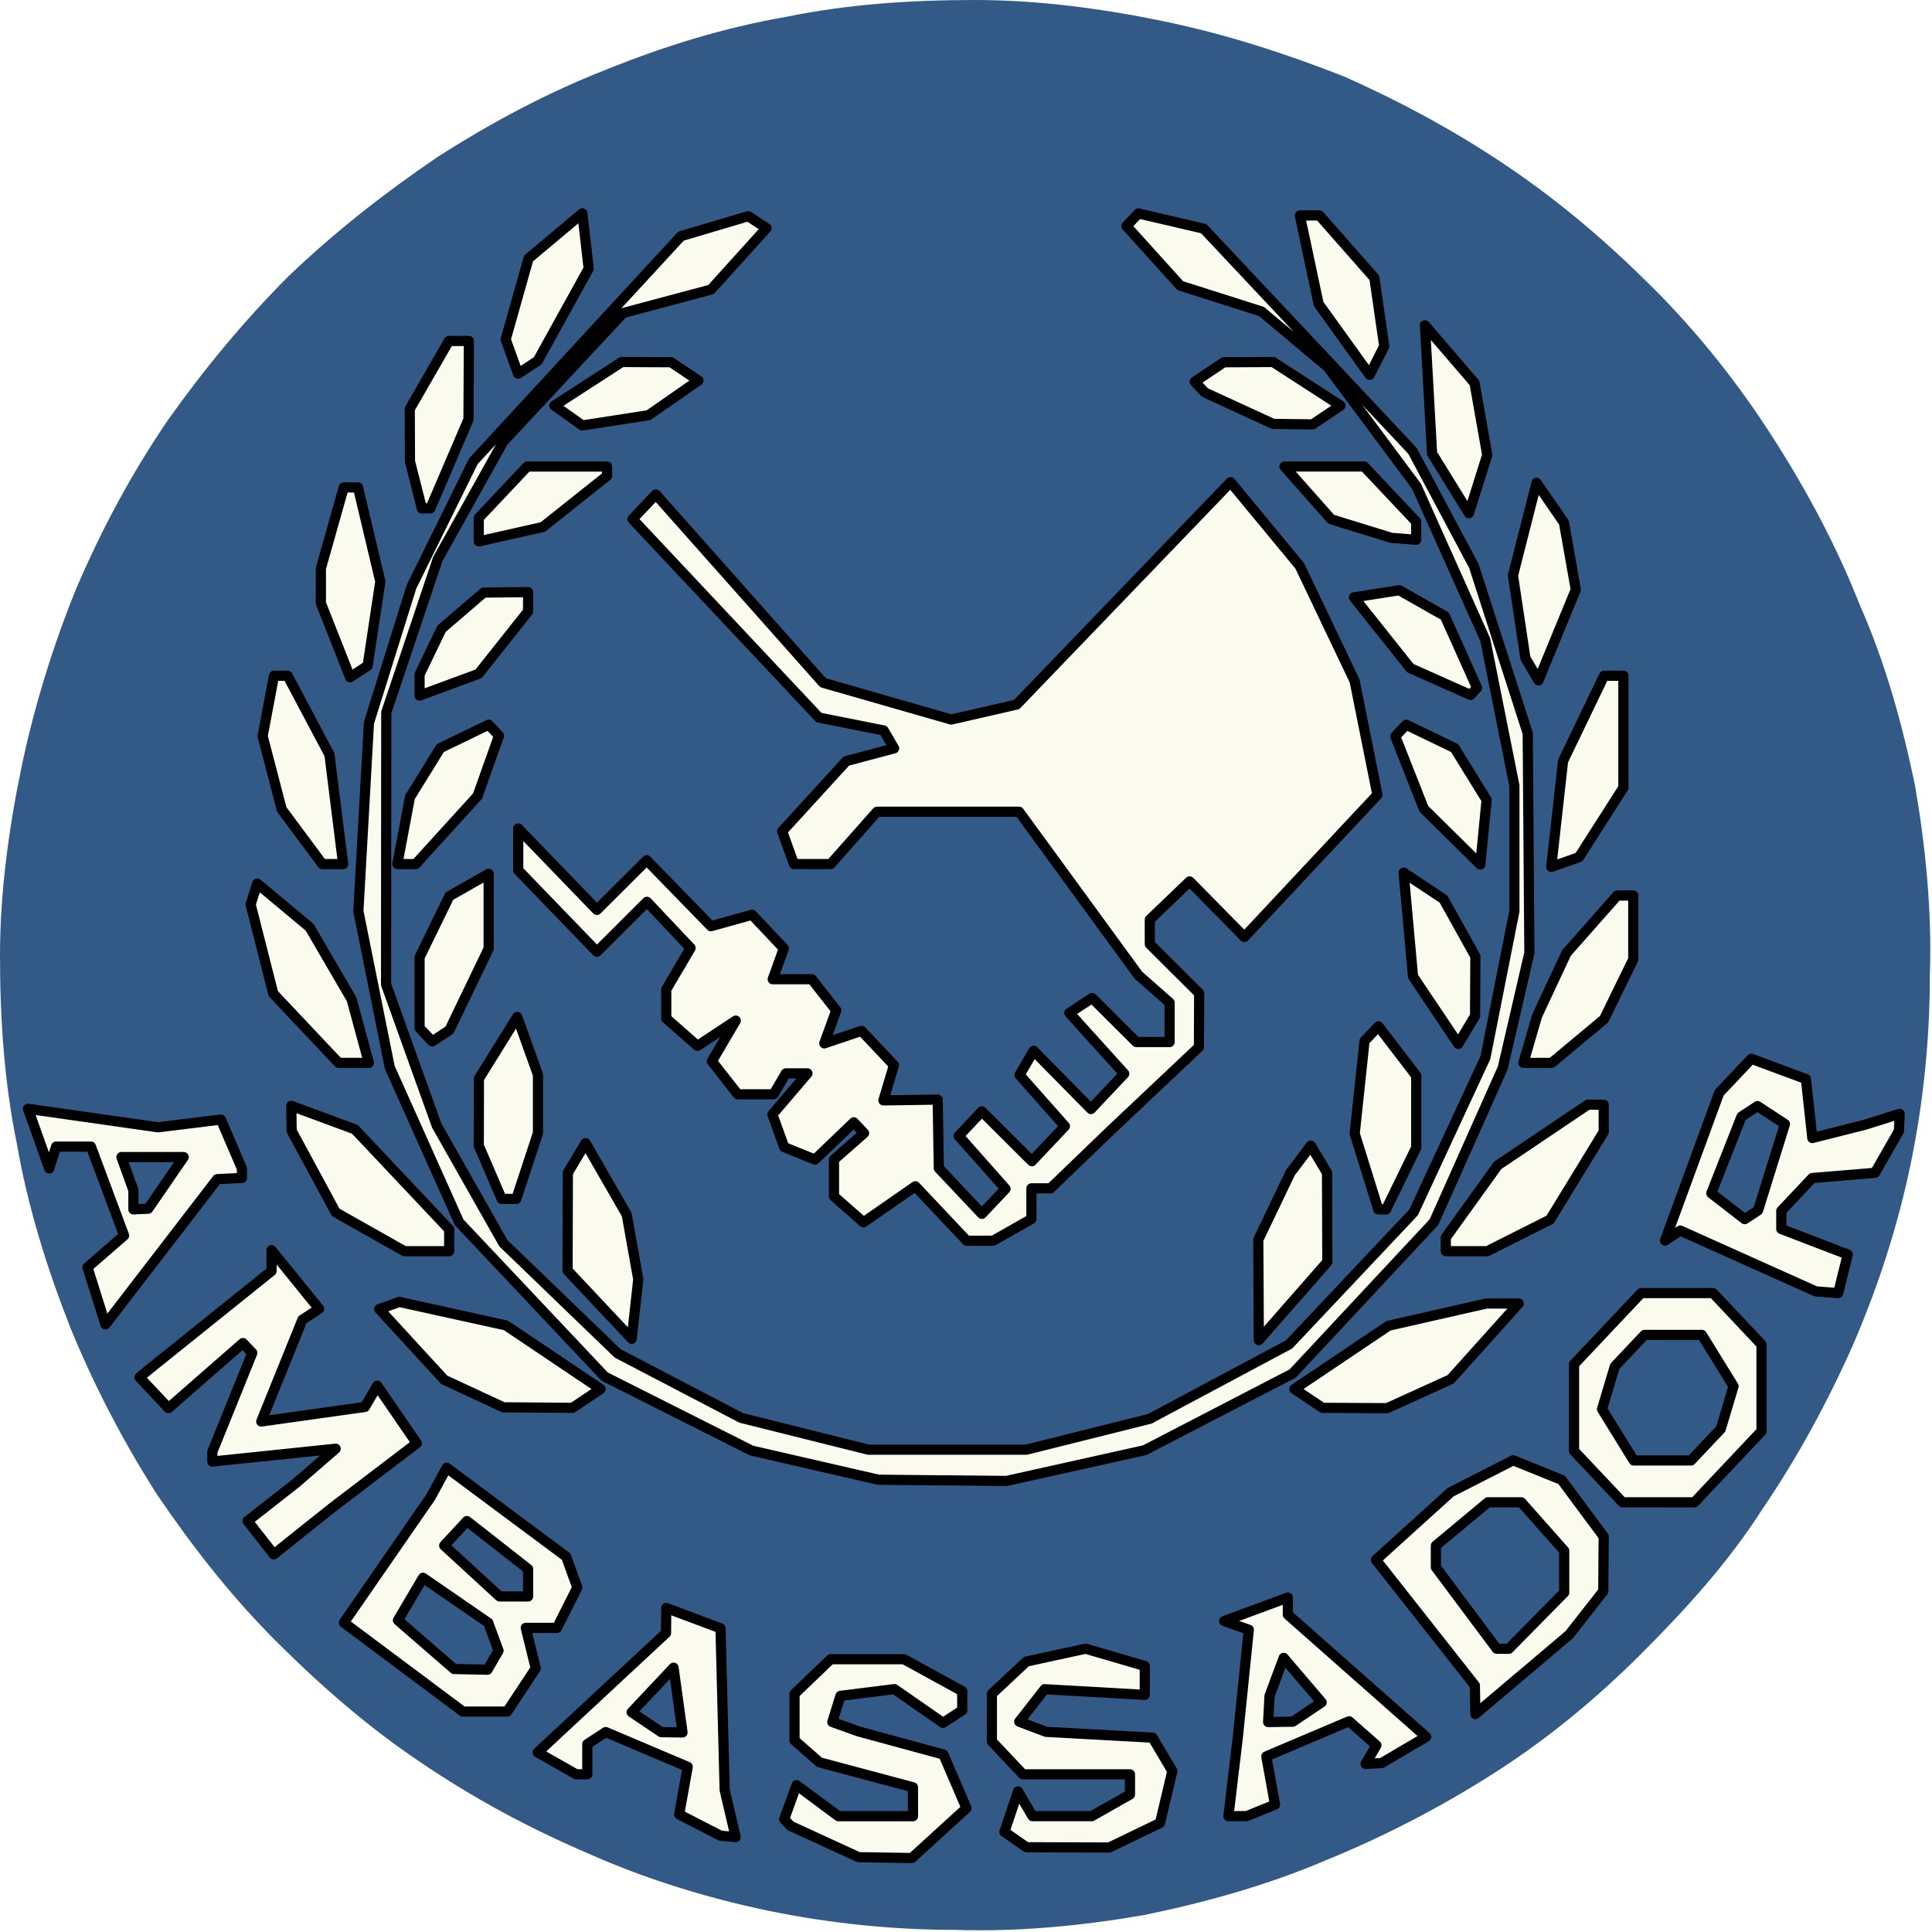
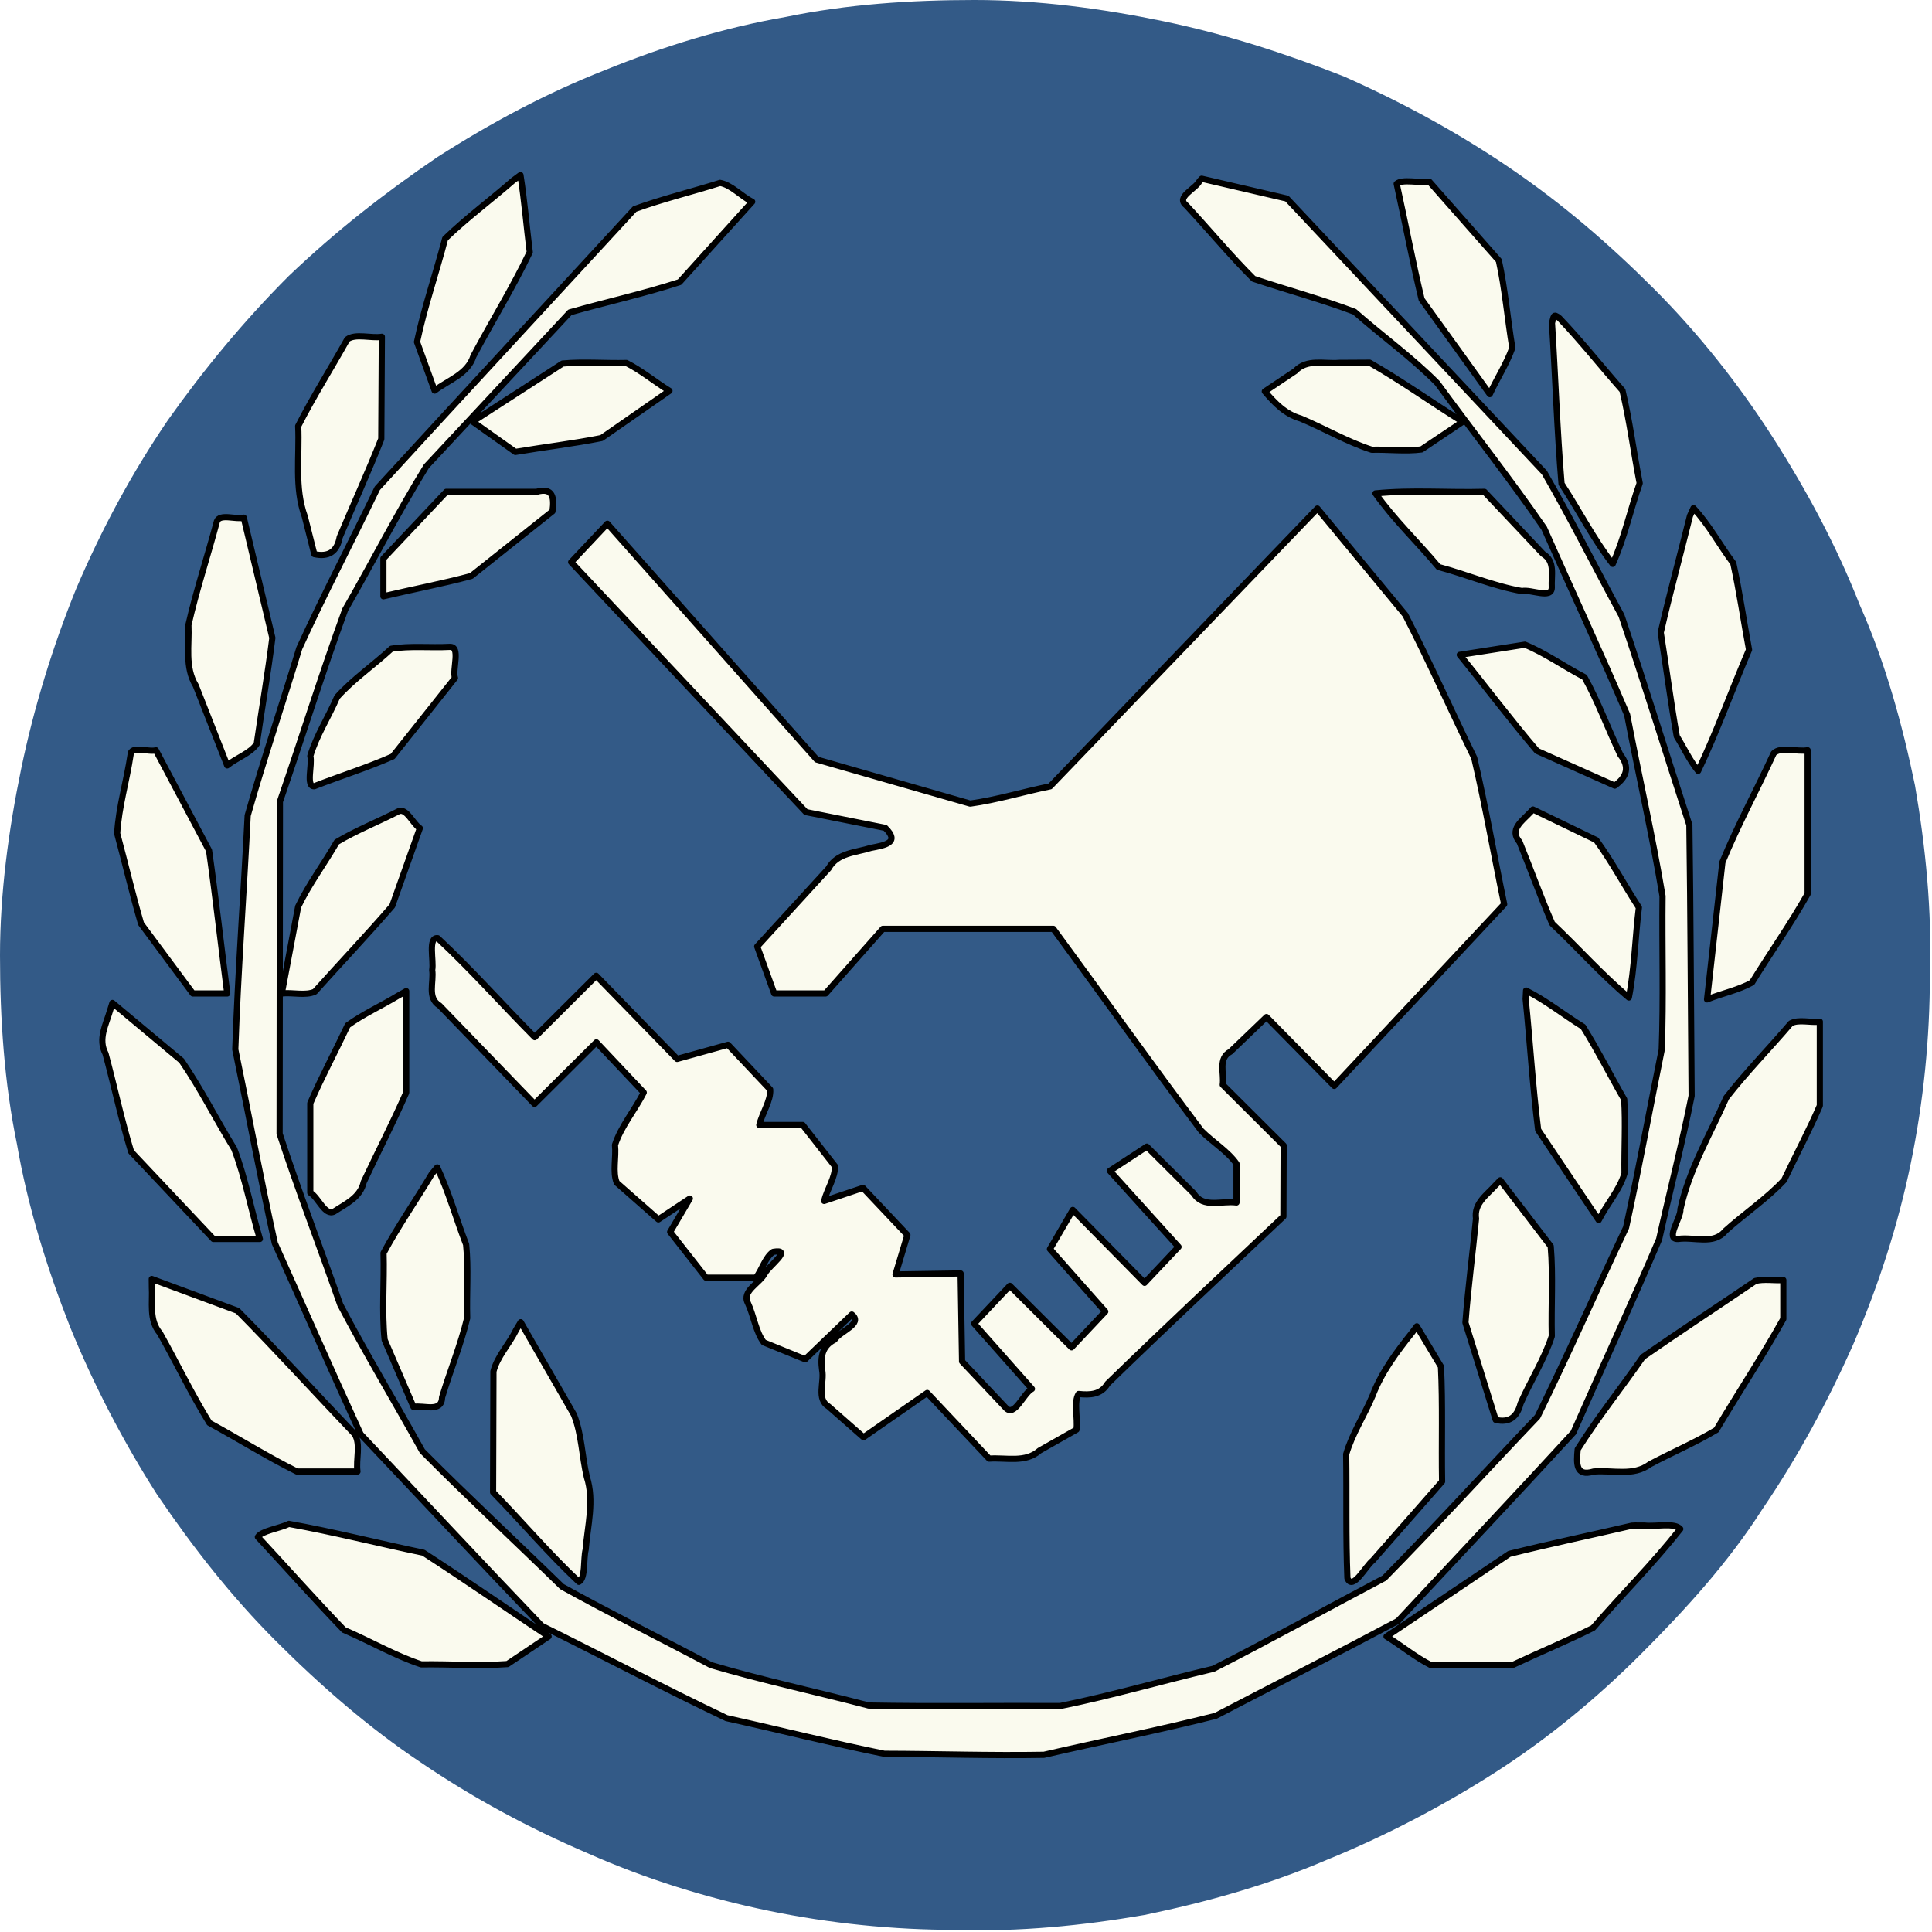
<svg xmlns="http://www.w3.org/2000/svg" version="1.1" width="91" height="91" viewBox="0, 0, 91, 91" xml:space="preserve" fill-rule="evenodd" stroke-linejoin="round" stroke-miterlimit="2" style="clip-rule:evenodd;">
  <filter height="150%" id="dropshadow">
    <feGaussianBlur stdDeviation="2" in="SourceAlpha" />
    <feOffset dx="0" dy="0" result="offsetblur" />
    <feMerge>
      <feMergeNode />
      <feMergeNode in="SourceGraphic" />
    </feMerge>
  </filter>
  <path d="M7.4 70.4 C5.8 67.9 4.4 65.2 3.3 62.5 C2.2 59.7 1.3 56.8 0.8 53.9 C0.2 51 -0 48 0 45 C0 42.1 0.4 39.1 1 36.2 C1.6 33.3 2.5 30.4 3.6 27.7 C4.8 24.9 6.2 22.3 7.9 19.8 C9.6 17.4 11.5 15.1 13.6 13 C15.8 10.9 18.1 9.1 20.6 7.4 C23.1 5.8 25.7 4.4 28.5 3.3 C31.2 2.2 34.1 1.3 37 0.8 C39.9 0.2 42.9 -0 45.9 0 C48.9 0 51.9 0.4 54.8 1 C57.7 1.6 60.5 2.5 63.3 3.6 C66 4.8 68.6 6.2 71.1 7.9 C73.6 9.6 75.8 11.5 77.9 13.6 C80 15.7 81.9 18.1 83.5 20.6 C85.1 23.1 86.5 25.7 87.6 28.5 C88.8 31.2 89.6 34.1 90.2 37 C90.7 39.9 91 42.9 90.9 45.9 C90.9 48.9 90.6 51.9 90 54.8 C89.4 57.7 88.5 60.5 87.3 63.3 C86.1 66 84.7 68.6 83 71.1 C81.4 73.6 79.4 75.8 77.3 77.9 C75.2 80 72.9 81.9 70.4 83.5 C67.9 85.1 65.2 86.5 62.5 87.6 C59.7 88.8 56.8 89.6 53.9 90.2 C51 90.7 48 91 45 90.9 C42.1 90.9 39.1 90.6 36.2 90 C33.3 89.4 30.4 88.5 27.7 87.3 C24.9 86.1 22.3 84.7 19.8 83 C17.4 81.4 15.1 79.4 13 77.3 C10.9 75.2 9.1 72.9 7.4 70.4 z" fill-rule="nonzero" style="fill:#335A87;" />
-   <path style="fill:#fafaee;fill-opacity:1;stroke:#000000;stroke-width:0.479;stroke-opacity:1" d="m 41.696,87.496 -1.252,-0.019 -1.605,-0.738 -1.605,-0.738 -0.148,-0.157 -0.148,-0.157 0.29,-0.803 0.29,-0.803 0.986,0.732 0.986,0.732 h 1.756 1.756 V 84.864 84.183 L 40.799,83.595 38.598,83.008 38.01,82.491 37.423,81.974 v -1.095 -1.095 l 0.85,-0.816 0.85,-0.816 h 1.729 1.729 l 1.371,0.752 1.371,0.752 v 0.451 0.451 l -0.452,0.296 -0.452,0.296 -1.145,-0.795 -1.145,-0.795 -1.272,0.159 -1.272,0.159 -0.191,0.616 -0.191,0.616 0.62,0.222 0.62,0.222 1.996,0.542 1.996,0.542 0.544,1.265 0.544,1.265 -1.287,1.174 -1.287,1.174 -1.252,-0.019 z m 8.602,-0.481 -1.953,-0.007 -0.518,-0.362 -0.518,-0.362 0.321,-0.953 0.321,-0.953 0.34,0.583 0.34,0.583 h 1.397 1.397 l 0.899,-0.51 0.899,-0.51 V 84.049 83.573 H 50.702 48.179 L 47.449,82.799 46.719,82.025 V 80.904 79.784 l 0.813,-0.761 0.813,-0.761 1.394,-0.303 1.394,-0.303 1.394,0.406 1.394,0.406 v 0.681 0.681 l -2.358,-0.133 -2.358,-0.133 -0.599,0.765 -0.599,0.765 0.633,0.239 0.633,0.239 2.508,0.137 2.508,0.137 0.465,0.786 0.465,0.786 -0.29,1.224 -0.29,1.224 -1.195,0.577 -1.195,0.577 -1.953,-0.007 z m -16.004,-0.519 -0.357,-0.033 -0.974,-0.501 -0.974,-0.501 0.202,-1.12 0.202,-1.12 -1.931,-0.819 -1.931,-0.819 -0.434,0.284 -0.434,0.284 v 0.71 0.71 h -0.263 -0.263 l -0.906,-0.514 -0.906,-0.514 3.023,-2.812 3.023,-2.812 0.005,-0.59 0.005,-0.59 1.278,0.478 1.278,0.478 0.098,3.808 0.098,3.808 0.259,1.109 0.259,1.109 -0.357,-0.033 z m -2.646,-4.902 0.5,0.007 -0.211,-1.525 -0.211,-1.525 -0.987,1.049 -0.987,1.049 0.697,0.469 0.697,0.469 0.5,0.007 z m 26.645,3.95 h -0.432 l 0.22,-1.848 0.22,-1.848 0.26,-2.542 0.26,-2.542 -0.579,-0.205 -0.579,-0.205 1.498,-0.554 1.498,-0.554 v 0.403 0.403 l 3.258,2.878 3.258,2.878 -1.051,0.619 -1.051,0.619 -0.376,0.017 -0.376,0.017 0.255,-0.437 0.255,-0.437 -0.643,-0.566 -0.643,-0.566 -1.95,0.827 -1.95,0.827 0.205,1.136 0.205,1.136 -0.666,0.271 -0.666,0.271 H 58.294 Z m 2.019,-4.443 0.581,-0.007 0.679,-0.455 0.679,-0.455 -0.894,-1.048 -0.894,-1.048 -0.333,0.895 -0.333,0.895 -0.033,0.616 -0.033,0.616 0.581,-0.007 z M 22.847,80.617 h -1.045 l -2.803,-2.094 -2.803,-2.094 2.045,-2.957 2.045,-2.957 0.376,-0.691 0.376,-0.691 2.814,2.093 2.814,2.093 0.263,0.728 0.263,0.728 -0.479,0.95 -0.479,0.95 h -0.735 -0.735 l 0.235,0.954 0.235,0.954 -0.672,1.017 -0.672,1.017 z m -0.673,-1.989 0.786,0.018 0.261,-0.448 0.261,-0.448 -0.244,-0.66 -0.244,-0.66 -1.535,-1.057 -1.535,-1.057 -0.59,1.001 -0.59,1.001 1.322,1.147 1.322,1.147 0.786,0.018 z m 2.029,-3.432 h 0.671 v -0.647 -0.647 l -1.44,-1.129 -1.44,-1.129 -0.536,0.577 -0.536,0.577 1.304,1.198 1.304,1.198 z m 47.497,3.671 -2.208,1.869 -0.012,-0.675 -0.012,-0.675 -2.33,-2.957 -2.33,-2.957 1.761,-1.595 1.761,-1.595 1.472,-0.75 1.472,-0.75 1.14,0.46 1.14,0.46 0.991,1.335 0.991,1.335 -0.01,1.289 -0.01,1.289 -0.803,1.024 -0.803,1.024 -2.208,1.869 z m -0.916,-1.207 h 0.284 l 1.304,-1.324 1.304,-1.324 v -0.985 -0.985 l -1.011,-1.141 -1.011,-1.141 h -0.786 -0.786 l -1.225,1.021 -1.225,1.021 v 0.509 0.509 l 1.433,1.919 1.433,1.919 z m -56.511,-5.55 -1.378,1.103 -0.616,-0.786 -0.616,-0.786 1.144,-0.897 1.144,-0.897 0.93,-0.805 0.93,-0.805 -2.905,0.302 -2.905,0.302 v -0.23 -0.23 l 0.941,-2.328 0.941,-2.328 -0.22,-0.233 -0.22,-0.233 -1.753,1.532 -1.753,1.532 -0.683,-0.724 -0.683,-0.724 0.205,-0.171 0.205,-0.171 2.905,-2.333 2.905,-2.333 v -0.491 -0.491 l 1.12,1.381 1.12,1.381 -0.394,0.258 -0.394,0.258 -0.969,2.396 -0.969,2.396 2.441,-0.343 2.441,-0.343 0.291,-0.5 0.291,-0.5 0.931,1.355 0.931,1.355 -1.991,1.518 -1.991,1.518 z m 63.843,-1.349 H 76.422 L 75.281,69.551 74.14,68.342 v -2.043 -2.043 l 1.58,-1.675 1.58,-1.675 h 1.694 1.694 l 1.141,1.21 1.141,1.21 v 2.043 2.043 l -1.58,1.675 -1.58,1.675 z m 0.185,-1.971 h 1.35 l 0.7,-0.742 0.7,-0.742 0.301,-1.007 0.301,-1.007 -0.746,-1.208 -0.746,-1.208 H 78.81 77.46 l -0.7,0.742 -0.7,0.742 -0.301,1.007 -0.301,1.007 0.746,1.208 0.746,1.208 z m -33.906,0.938 -3.021,-0.031 -2.988,-0.687 -2.988,-0.687 -3.459,-1.742 -3.459,-1.742 -3.426,-3.632 -3.426,-3.632 -1.635,-3.65 -1.635,-3.65 -0.739,-3.679 -0.739,-3.679 0.249,-4.435 0.249,-4.435 1.001,-3.203 1.001,-3.203 1.458,-2.957 1.458,-2.957 4.89,-5.302 4.89,-5.302 1.583,-0.47 1.583,-0.47 0.43,0.282 0.43,0.282 -1.306,1.446 -1.306,1.446 -2.071,0.553 -2.071,0.553 -2.82,3.025 -2.82,3.025 -1.543,2.766 -1.543,2.766 -1.214,3.615 -1.214,3.615 -0.005,6.406 -0.005,6.406 1.193,3.322 1.193,3.322 1.57,2.772 1.57,2.772 2.692,2.595 2.692,2.595 2.91,1.519 2.91,1.519 2.996,0.749 2.996,0.749 h 3.718 3.718 l 2.906,-0.727 2.906,-0.727 3.281,-1.752 3.281,-1.752 2.933,-3.11 2.933,-3.11 1.691,-3.644 1.691,-3.644 0.683,-3.45 0.683,-3.45 v -2.957 -2.957 l -0.686,-3.435 -0.686,-3.435 -1.619,-3.614 -1.619,-3.614 -2.088,-2.806 -2.088,-2.806 -1.563,-1.311 -1.563,-1.311 -1.913,-0.608 -1.913,-0.608 -1.267,-1.403 -1.267,-1.403 0.281,-0.298 0.281,-0.298 1.538,0.358 1.538,0.358 4.917,5.233 4.917,5.233 1.445,2.71 1.445,2.71 1.269,3.942 1.269,3.942 0.039,5.174 0.039,5.174 -0.628,2.71 -0.628,2.71 -1.619,3.629 -1.619,3.629 -3.327,3.565 -3.327,3.565 -3.486,1.806 -3.486,1.806 -3.253,0.724 -3.253,0.724 -3.021,-0.031 z m -19.056,-3.429 -1.627,-0.012 -1.394,-0.648 -1.394,-0.648 -1.531,-1.666 -1.531,-1.666 0.475,-0.168 0.475,-0.168 2.509,0.552 2.509,0.552 2.229,1.499 2.229,1.499 -0.66,0.443 -0.66,0.443 z m 38.475,0.019 -1.525,-0.007 -0.66,-0.443 -0.66,-0.443 2.216,-1.49 2.216,-1.49 2.301,-0.523 2.301,-0.523 h 0.765 0.765 l -1.602,1.784 -1.602,1.784 -1.496,0.68 -1.496,0.68 -1.525,-0.007 z m -33.905,-4.661 -0.154,1.401 -1.511,-1.607 -1.511,-1.607 0.007,-2.303 0.007,-2.303 0.417,-0.699 0.417,-0.699 0.969,1.684 0.969,1.684 0.272,1.524 0.272,1.524 z m 30.998,-0.375 -1.614,1.841 -0.013,-2.365 -0.013,-2.365 0.755,-1.577 0.755,-1.577 0.482,-0.639 0.482,-0.639 0.382,0.639 0.382,0.639 0.007,2.102 0.007,2.102 -1.614,1.841 z M 7.6,58.961 4.966,62.382 4.543,61.037 4.121,59.693 l 0.862,-0.749 0.862,-0.749 -0.781,-2.094 -0.781,-2.094 H 3.463 2.643 l -0.162,0.514 -0.162,0.514 -0.5,-1.405 -0.5,-1.405 3.063,0.436 3.063,0.436 1.48,-0.182 1.48,-0.182 0.495,1.152 0.495,1.152 v 0.223 0.223 l -0.581,0.028 -0.581,0.028 z m -0.968,-2.014 0.349,-0.015 0.835,-1.216 0.835,-1.216 H 7.185 5.719 l 0.282,0.779 0.282,0.779 v 0.452 0.452 l 0.349,-0.015 z m 79.422,3.919 -0.527,-0.039 -3.192,-1.433 -3.192,-1.433 -0.36,0.236 -0.36,0.236 1.277,-3.48 1.277,-3.48 0.757,-0.802 0.757,-0.802 1.285,0.477 1.285,0.477 0.151,1.39 0.151,1.39 1.243,-0.314 1.243,-0.314 0.813,-0.256 0.813,-0.256 -0.016,0.403 -0.016,0.403 -0.564,0.986 -0.564,0.986 -0.581,0.049 -0.581,0.049 -0.896,0.074 -0.896,0.074 -0.73,0.774 -0.73,0.774 v 0.426 0.426 l 1.565,0.6 1.565,0.6 -0.225,0.91 -0.225,0.91 -0.527,-0.039 z m -3.561,-3.648 0.314,-0.206 0.633,-2.034 0.633,-2.034 -0.645,-0.423 -0.645,-0.423 -0.378,0.248 -0.378,0.248 -0.711,1.805 -0.711,1.805 0.787,0.61 0.787,0.61 z m -62.389,1.716 h -1.053 l -1.619,-0.914 -1.619,-0.914 -1.038,-1.92 -1.038,-1.92 -0.008,-0.59 -0.008,-0.59 1.498,0.554 1.498,0.554 2.22,2.354 2.22,2.354 v 0.516 0.516 z m 48.97,0 h -0.975 v -0.323 -0.323 l 1.223,-1.7 1.223,-1.7 2.122,-1.427 2.122,-1.427 h 0.374 0.374 v 0.641 0.641 l -1.262,2.064 -1.262,2.064 -1.48,0.745 -1.48,0.745 z M 46.158,58.441 H 45.536 L 44.325,57.158 43.115,55.875 41.894,56.723 40.672,57.572 39.977,56.961 39.282,56.349 v -0.865 -0.865 l 0.708,-0.623 0.708,-0.623 -0.241,-0.255 -0.241,-0.255 -0.915,0.878 -0.915,0.878 -0.725,-0.295 -0.725,-0.295 -0.278,-0.769 -0.278,-0.769 0.826,-0.967 0.826,-0.967 h -0.509 -0.509 l -0.287,0.493 -0.287,0.493 h -0.845 -0.845 l -0.61,-0.779 -0.61,-0.779 0.563,-0.957 0.563,-0.957 -0.902,0.597 -0.902,0.597 -0.735,-0.647 -0.735,-0.647 v -0.686 -0.686 l 0.573,-0.973 0.573,-0.973 -1.027,-1.088 -1.027,-1.088 -1.18,1.176 -1.18,1.176 -1.852,-1.918 -1.852,-1.918 V 40.008 39.022 l 1.852,1.918 1.852,1.918 1.174,-1.17 1.174,-1.17 1.512,1.554 1.512,1.554 0.97,-0.269 0.97,-0.269 0.747,0.792 0.747,0.792 -0.262,0.725 -0.262,0.725 h 0.922 0.922 l 0.574,0.733 0.574,0.733 -0.281,0.778 -0.281,0.778 0.878,-0.295 0.878,-0.295 0.762,0.808 0.762,0.808 -0.248,0.83 -0.248,0.83 1.278,-0.019 1.278,-0.019 0.027,1.616 0.027,1.616 1.014,1.075 1.014,1.075 0.557,-0.59 0.557,-0.59 -1.103,-1.245 -1.103,-1.245 0.545,-0.578 0.545,-0.578 1.178,1.173 1.178,1.173 0.778,-0.824 0.778,-0.824 -1.068,-1.206 -1.068,-1.206 0.332,-0.57 0.332,-0.57 1.35,1.371 1.35,1.371 0.784,-0.831 0.784,-0.831 -1.293,-1.431 -1.293,-1.431 0.537,-0.352 0.537,-0.352 1.041,1.037 1.041,1.037 h 0.783 0.783 V 48.153 47.227 l -0.737,-0.649 -0.737,-0.649 -2.807,-3.847 -2.807,-3.847 h -3.347 -3.347 l -1.092,1.232 -1.092,1.232 h -0.863 -0.863 l -0.279,-0.772 -0.279,-0.772 1.512,-1.654 1.512,-1.654 1.125,-0.299 1.125,-0.299 -0.246,-0.422 -0.246,-0.422 -1.526,-0.304 -1.526,-0.304 -4.389,-4.673 -4.389,-4.673 0.549,-0.582 0.549,-0.582 3.938,4.435 3.938,4.435 3.02,0.867 3.02,0.867 1.54,-0.353 1.54,-0.353 5.037,-5.237 5.037,-5.237 1.63,1.971 1.63,1.971 1.292,2.71 1.292,2.71 0.537,2.683 0.537,2.683 -3.133,3.347 -3.133,3.347 -1.289,-1.309 -1.289,-1.309 -0.938,0.9 -0.938,0.9 v 0.577 0.577 l 1.162,1.157 1.162,1.157 -0.005,1.269 -0.005,1.269 -2.089,1.971 -2.089,1.971 -1.407,1.355 -1.407,1.355 h -0.449 -0.449 v 0.722 0.722 l -0.899,0.51 -0.899,0.51 z m 18.944,-1.478 h -0.184 l -0.555,-1.783 -0.555,-1.783 0.232,-2.183 0.232,-2.183 0.327,-0.345 0.327,-0.345 0.89,1.163 0.89,1.163 v 1.695 1.695 l -0.709,1.454 -0.709,1.454 z M 23.974,56.47 h -0.345 l -0.539,-1.255 -0.539,-1.255 0.003,-1.578 0.003,-1.578 0.903,-1.453 0.903,-1.453 0.488,1.361 0.488,1.361 v 1.373 1.373 l -0.51,1.552 -0.51,1.552 z m -7.312,-6.406 h -0.711 l -1.539,-1.631 -1.539,-1.631 -0.534,-2.101 -0.534,-2.101 0.155,-0.492 0.155,-0.492 1.234,1.029 1.234,1.029 0.99,1.699 0.99,1.699 0.405,1.496 0.405,1.496 z m 55.758,0 h -0.666 l 0.323,-1.109 0.323,-1.109 0.691,-1.478 0.691,-1.478 1.196,-1.355 1.196,-1.355 h 0.378 0.378 v 1.503 1.503 l -0.688,1.41 -0.688,1.41 -1.234,1.029 -1.234,1.029 z m -51.657,-1.279 -0.407,0.266 -0.297,-0.315 -0.297,-0.315 v -1.667 -1.667 l 0.702,-1.439 0.702,-1.439 0.925,-0.525 0.925,-0.525 v 1.762 1.762 l -0.923,1.918 -0.923,1.918 z m 48.32,-0.277 -0.395,0.662 -1.066,-1.587 -1.066,-1.587 -0.222,-2.447 -0.222,-2.447 0.939,0.622 0.939,0.622 0.751,1.349 0.751,1.349 -0.007,1.402 -0.007,1.402 -0.395,0.662 z M 15.673,40.7 H 15.182 L 14.225,39.411 13.269,38.122 12.82,36.397 12.37,34.672 12.638,33.251 12.906,31.83 h 0.321 0.321 l 0.985,1.858 0.985,1.858 0.322,2.577 0.322,2.577 z m 3.475,0 h -0.432 l 0.297,-1.576 0.297,-1.576 0.715,-1.157 0.715,-1.157 1.139,-0.55 1.139,-0.55 0.243,0.258 0.243,0.258 -0.506,1.424 -0.506,1.424 -1.457,1.602 -1.457,1.602 z m 50.725,-1.503 -0.148,1.524 -1.33,-1.313 -1.33,-1.313 -0.673,-1.707 -0.673,-1.707 0.258,-0.273 0.258,-0.273 1.139,0.55 1.139,0.55 0.754,1.22 0.754,1.22 z m 3.846,1.408 -0.653,0.228 0.279,-2.497 0.279,-2.497 0.965,-2.005 0.965,-2.005 h 0.455 0.455 v 2.637 2.637 l -1.046,1.636 -1.046,1.636 z M 21.152,32.251 19.762,32.765 V 32.265 31.765 l 0.519,-1.076 0.519,-1.076 0.991,-0.851 0.991,-0.851 1.046,-0.011 1.046,-0.011 v 0.455 0.455 l -1.166,1.47 -1.166,1.47 z m 48.264,0.317 -0.156,0.165 -1.417,-0.632 -1.417,-0.632 -1.327,-1.667 -1.327,-1.667 1.07,-0.167 1.07,-0.167 1.072,0.608 1.072,0.608 0.758,1.693 0.758,1.693 z M 16.902,31.63 16.489,31.901 15.802,30.157 15.114,28.412 v -0.821 -0.821 l 0.538,-1.905 0.538,-1.905 h 0.336 0.336 l 0.526,2.214 0.526,2.214 -0.299,1.985 -0.299,1.985 z m 56.441,-1.72 -0.88,2.139 -0.307,-0.526 -0.307,-0.526 -0.293,-1.945 -0.293,-1.945 0.555,-2.184 0.555,-2.184 0.645,0.936 0.645,0.936 0.28,1.581 0.28,1.581 z m -49.282,-4.748 -1.511,0.34 v -0.554 -0.554 l 1.141,-1.21 1.141,-1.21 h 1.88 1.88 v 0.221 0.221 l -1.511,1.203 -1.511,1.203 z m 42.062,0.217 -0.581,-0.044 -1.42,-0.438 -1.42,-0.438 -1.101,-1.243 -1.101,-1.243 h 1.877 1.877 l 1.225,1.299 1.225,1.299 v 0.426 0.426 z M 20.071,23.946 h -0.201 l -0.28,-1.109 -0.28,-1.109 -0.005,-1.232 -0.005,-1.232 0.921,-1.602 0.921,-1.602 h 0.472 0.472 l -0.01,1.848 -0.01,1.848 -0.897,2.094 -0.897,2.094 h -0.201 z m 49.549,-1.145 -0.431,1.372 -0.868,-1.405 -0.868,-1.405 -0.168,-3.02 -0.168,-3.02 1.167,1.357 1.167,1.357 0.3,1.696 0.3,1.696 z m -40.63,-3.003 -1.56,0.242 -0.659,-0.468 -0.659,-0.468 1.588,-1.027 1.588,-1.027 1.162,0.006 1.162,0.006 0.642,0.431 0.642,0.431 -1.174,0.816 -1.174,0.816 z m 31.904,0.179 -0.93,-0.012 -1.605,-0.738 -1.605,-0.738 -0.24,-0.255 -0.24,-0.255 0.684,-0.458 0.684,-0.458 1.162,-0.006 1.162,-0.006 1.588,1.027 1.588,1.027 -0.659,0.442 -0.659,0.442 -0.93,-0.012 z m -36.029,-2.678 -0.463,0.303 -0.292,-0.807 -0.292,-0.807 0.539,-1.908 0.539,-1.908 1.267,-1.062 1.267,-1.062 0.149,1.302 0.149,1.302 -1.2,2.171 -1.2,2.171 z m 39.992,-0.316 -0.344,0.675 -1.202,-1.671 -1.202,-1.671 -0.442,-2.084 -0.442,-2.084 h 0.461 0.461 l 1.294,1.469 1.294,1.469 0.232,1.611 0.232,1.611 z" id="path21291" />
+   <path style="fill:#fafaee;stroke:#000000;stroke-width:0.291" d="m 24.176,8.496 c -1.056,0.924 -2.216,1.78 -3.209,2.744 -0.424,1.622 -0.985,3.248 -1.326,4.867 0.277,0.764 0.554,1.527 0.83,2.291 0.654,-0.501 1.554,-0.77 1.827,-1.622 0.869,-1.636 1.867,-3.248 2.654,-4.901 -0.152,-1.209 -0.248,-2.425 -0.438,-3.629 -0.113,0.083 -0.225,0.167 -0.338,0.25 z m 32.328,0.025 c -0.185,0.385 -1.141,0.758 -0.632,1.15 1.064,1.144 2.076,2.367 3.173,3.461 1.579,0.53 3.208,0.967 4.756,1.553 1.285,1.135 2.701,2.147 3.901,3.362 1.665,2.283 3.428,4.508 5.028,6.829 1.297,2.931 2.65,5.844 3.91,8.787 0.543,2.85 1.191,5.689 1.668,8.545 -0.026,2.412 0.052,4.835 -0.039,7.24 -0.567,2.788 -1.073,5.596 -1.679,8.371 -1.401,2.964 -2.73,5.978 -4.173,8.914 -2.41,2.524 -4.768,5.117 -7.211,7.597 -2.686,1.416 -5.349,2.894 -8.05,4.272 -2.409,0.568 -4.802,1.266 -7.22,1.755 -3.006,-0.016 -6.021,0.032 -9.022,-0.024 C 38.445,79.683 35.931,79.151 33.489,78.429 31.155,77.189 28.777,76.011 26.471,74.733 24.285,72.6 22.039,70.514 19.892,68.35 18.613,66.047 17.252,63.782 16.026,61.454 15.087,58.767 14.055,56.096 13.17,53.4 c 0.004,-5.214 0.008,-10.428 0.014,-15.642 1.037,-3.008 1.983,-6.056 3.074,-9.04 1.289,-2.243 2.473,-4.561 3.826,-6.757 2.252,-2.416 4.505,-4.833 6.758,-7.248 1.714,-0.488 3.489,-0.877 5.166,-1.424 1.141,-1.262 2.282,-2.524 3.422,-3.787 C 34.919,9.248 34.449,8.708 33.916,8.615 32.582,9.037 31.194,9.372 29.893,9.846 25.856,14.233 21.797,18.605 17.771,23 c -1.211,2.516 -2.514,4.995 -3.673,7.531 -0.798,2.63 -1.683,5.243 -2.432,7.882 -0.182,3.671 -0.458,7.349 -0.584,11.016 0.631,3.041 1.191,6.105 1.863,9.132 1.353,2.995 2.672,6.012 4.043,8.995 2.846,3.004 5.669,6.04 8.531,9.023 2.903,1.439 5.779,2.955 8.699,4.347 2.48,0.55 4.951,1.176 7.436,1.68 2.504,0.006 5.016,0.092 7.515,0.048 2.692,-0.623 5.415,-1.159 8.089,-1.835 2.86,-1.493 5.745,-2.954 8.589,-4.47 2.751,-2.959 5.532,-5.898 8.262,-8.871 1.338,-3.038 2.737,-6.056 4.038,-9.107 0.498,-2.253 1.082,-4.496 1.531,-6.755 C 79.641,47.364 79.631,43.107 79.572,38.859 78.5,35.573 77.481,32.264 76.373,28.992 75.153,26.754 74.01,24.462 72.742,22.259 68.7,17.957 64.657,13.655 60.615,9.352 59.278,9.04 57.94,8.726 56.602,8.418 l -0.069,0.073 z m 9.326,0.34 c 0.384,1.745 0.715,3.514 1.131,5.244 1.071,1.486 2.138,2.974 3.209,4.459 0.337,-0.731 0.803,-1.439 1.062,-2.184 -0.227,-1.363 -0.343,-2.775 -0.635,-4.109 -1.091,-1.237 -2.181,-2.475 -3.271,-3.713 -0.467,0.07 -1.278,-0.138 -1.54,0.098 0.015,0.068 0.029,0.137 0.044,0.205 z m 7.27,6.352 c 0.161,2.522 0.24,5.07 0.451,7.576 0.819,1.245 1.499,2.593 2.41,3.77 0.551,-1.213 0.825,-2.542 1.271,-3.799 -0.284,-1.45 -0.473,-2.945 -0.811,-4.369 -0.997,-1.125 -1.936,-2.322 -2.97,-3.403 -0.305,-0.257 -0.26,-0.053 -0.353,0.225 z m -56.746,0.775 c -0.759,1.362 -1.608,2.701 -2.309,4.08 0.069,1.427 -0.187,2.895 0.313,4.267 0.148,0.588 0.298,1.176 0.445,1.764 0.672,0.15 1.075,-0.112 1.197,-0.796 0.646,-1.543 1.346,-3.075 1.959,-4.624 0.011,-1.605 0.018,-3.211 0.027,-4.816 -0.508,0.083 -1.252,-0.169 -1.633,0.125 z m 10.145,1.135 c -1.413,0.911 -2.823,1.826 -4.234,2.738 0.67,0.475 1.34,0.95 2.01,1.426 1.349,-0.227 2.726,-0.389 4.059,-0.654 1.066,-0.742 2.133,-1.482 3.199,-2.223 -0.682,-0.42 -1.326,-0.959 -2.027,-1.312 -0.997,0.025 -2.028,-0.064 -3.006,0.025 z m 36.582,-0.031 c -0.711,0.06 -1.522,-0.206 -2.07,0.383 -0.479,0.321 -0.958,0.643 -1.437,0.962 0.471,0.554 0.969,1.071 1.691,1.275 1.121,0.469 2.205,1.108 3.349,1.473 0.775,-0.021 1.587,0.084 2.339,-0.015 0.648,-0.434 1.294,-0.87 1.943,-1.303 -1.466,-0.911 -2.896,-1.937 -4.381,-2.783 -0.478,0.003 -0.956,0.005 -1.434,0.008 z m -42.135,6.152 c -0.962,1.021 -1.924,2.041 -2.887,3.061 0,0.594 0,1.187 0,1.781 1.376,-0.327 2.781,-0.591 4.139,-0.957 1.275,-1.014 2.549,-2.03 3.824,-3.045 0.091,-0.647 0.026,-1.138 -0.75,-0.918 -1.417,0 -2.835,0 -4.252,0 l -0.069,0.072 z m 43.842,-0.004 c 0.874,1.239 1.996,2.298 2.969,3.465 1.315,0.349 2.592,0.901 3.928,1.134 0.434,-0.092 1.402,0.394 1.406,-0.163 -0.032,-0.571 0.177,-1.237 -0.411,-1.586 -0.919,-0.975 -1.838,-1.95 -2.759,-2.923 -1.707,0.048 -3.438,-0.097 -5.133,0.074 z m 14.812,1.057 c -0.453,1.832 -0.957,3.661 -1.377,5.496 0.259,1.628 0.47,3.272 0.756,4.891 0.337,0.54 0.603,1.129 1.006,1.625 0.888,-1.859 1.585,-3.81 2.398,-5.705 -0.253,-1.356 -0.45,-2.736 -0.742,-4.076 -0.64,-0.852 -1.146,-1.815 -1.875,-2.594 -0.055,0.121 -0.111,0.242 -0.166,0.363 z m -17.744,-0.143 c -4.13,4.295 -8.26,8.589 -12.391,12.883 -1.256,0.254 -2.515,0.643 -3.768,0.814 -2.409,-0.692 -4.819,-1.384 -7.228,-2.076 -3.288,-3.702 -6.575,-7.404 -9.861,-11.107 -0.568,0.603 -1.137,1.206 -1.705,1.809 3.686,3.924 7.371,7.849 11.057,11.773 1.245,0.248 2.491,0.496 3.736,0.744 0.711,0.7 -0.004,0.812 -0.676,0.943 -0.719,0.229 -1.58,0.226 -1.99,0.964 -1.123,1.225 -2.242,2.454 -3.365,3.679 0.27,0.737 0.537,1.474 0.801,2.213 0.807,0 1.615,0 2.422,0 0.898,-1.015 1.797,-2.029 2.695,-3.043 2.676,0 5.353,0 8.029,0 2.328,3.163 4.605,6.373 6.966,9.506 0.527,0.534 1.257,0.972 1.663,1.559 0,0.608 0,1.216 0,1.824 -0.687,-0.097 -1.575,0.29 -2.007,-0.423 -0.739,-0.736 -1.479,-1.471 -2.217,-2.208 -0.581,0.38 -1.162,0.759 -1.742,1.141 1.078,1.194 2.157,2.387 3.236,3.58 -0.534,0.564 -1.067,1.129 -1.6,1.695 -1.128,-1.144 -2.255,-2.288 -3.381,-3.434 -0.36,0.614 -0.718,1.229 -1.076,1.844 0.866,0.984 1.736,1.963 2.605,2.943 -0.529,0.561 -1.058,1.123 -1.588,1.684 -0.969,-0.967 -1.939,-1.932 -2.908,-2.898 -0.559,0.595 -1.12,1.188 -1.68,1.783 0.906,1.026 1.816,2.048 2.723,3.074 -0.413,0.217 -0.827,1.365 -1.241,0.881 -0.684,-0.725 -1.367,-1.449 -2.05,-2.174 -0.022,-1.382 -0.046,-2.763 -0.068,-4.145 -1.022,0.016 -2.044,0.03 -3.066,0.047 0.185,-0.621 0.373,-1.241 0.559,-1.861 -0.697,-0.739 -1.393,-1.478 -2.092,-2.215 -0.61,0.204 -1.22,0.409 -1.83,0.613 0.132,-0.541 0.539,-1.127 0.507,-1.641 -0.506,-0.645 -1.009,-1.293 -1.516,-1.937 -0.682,0 -1.363,0 -2.045,0 0.131,-0.55 0.554,-1.159 0.512,-1.673 -0.661,-0.702 -1.322,-1.404 -1.985,-2.105 -0.799,0.223 -1.599,0.443 -2.398,0.666 -1.269,-1.305 -2.537,-2.611 -3.809,-3.914 -0.966,0.963 -1.933,1.925 -2.898,2.889 -1.532,-1.541 -2.983,-3.184 -4.569,-4.66 -0.471,-0.06 -0.176,1.066 -0.26,1.496 0.087,0.571 -0.254,1.315 0.348,1.678 1.49,1.544 2.981,3.087 4.472,4.63 0.973,-0.965 1.944,-1.933 2.914,-2.9 0.743,0.789 1.487,1.577 2.23,2.365 -0.421,0.832 -1.075,1.6 -1.355,2.469 0.064,0.577 -0.124,1.268 0.084,1.781 0.654,0.575 1.307,1.15 1.961,1.725 0.495,-0.327 0.988,-0.655 1.482,-0.982 -0.309,0.525 -0.616,1.051 -0.928,1.574 0.563,0.718 1.124,1.437 1.688,2.154 0.784,0 1.568,0 2.352,0 0.289,-0.377 0.447,-0.976 0.813,-1.217 0.95,-0.161 -0.189,0.642 -0.391,1.011 -0.234,0.473 -1.107,0.831 -0.801,1.401 0.277,0.592 0.372,1.358 0.749,1.854 0.651,0.263 1.3,0.53 1.951,0.794 0.731,-0.704 1.463,-1.405 2.195,-2.107 0.555,0.434 -0.571,0.79 -0.813,1.188 -0.591,0.296 -0.672,0.823 -0.584,1.427 0.116,0.568 -0.288,1.371 0.309,1.722 0.547,0.48 1.092,0.962 1.64,1.441 1,-0.695 2,-1.389 3,-2.084 0.973,1.03 1.944,2.061 2.916,3.092 0.811,-0.057 1.707,0.213 2.376,-0.379 0.58,-0.328 1.158,-0.659 1.739,-0.985 0.07,-0.523 -0.139,-1.325 0.1,-1.68 0.544,0.057 1.055,0.035 1.365,-0.486 2.731,-2.655 5.512,-5.257 8.281,-7.873 0.003,-1.115 0.009,-2.23 0.012,-3.346 -0.956,-0.954 -1.912,-1.907 -2.869,-2.859 0.077,-0.538 -0.238,-1.243 0.361,-1.559 0.567,-0.544 1.133,-1.088 1.7,-1.632 1.063,1.082 2.128,2.162 3.191,3.244 2.667,-2.853 5.336,-5.703 8.004,-8.555 -0.477,-2.297 -0.879,-4.619 -1.412,-6.899 -1.092,-2.239 -2.109,-4.524 -3.245,-6.735 -1.382,-1.668 -2.759,-3.339 -4.141,-5.007 -0.064,0.067 -0.129,0.134 -0.193,0.201 z m -51.641,0.41 c -0.434,1.626 -0.969,3.239 -1.34,4.873 0.045,0.966 -0.183,1.984 0.348,2.858 0.494,1.252 0.987,2.504 1.478,3.757 0.434,-0.355 1.089,-0.568 1.391,-1.01 0.24,-1.666 0.529,-3.332 0.736,-4.998 -0.45,-1.887 -0.895,-3.775 -1.346,-5.662 -0.367,0.101 -1.134,-0.21 -1.268,0.182 z m 61.609,5.801 c -1.023,0.158 -2.046,0.318 -3.068,0.479 1.219,1.5 2.39,3.063 3.639,4.525 1.221,0.545 2.441,1.09 3.662,1.635 0.572,-0.402 0.716,-0.875 0.267,-1.45 -0.576,-1.207 -1.051,-2.51 -1.691,-3.658 -0.939,-0.488 -1.853,-1.139 -2.809,-1.531 z M 21.178,30.469 c -0.907,0.049 -1.873,-0.059 -2.744,0.088 -0.832,0.772 -1.807,1.438 -2.555,2.274 -0.396,0.931 -0.982,1.82 -1.263,2.778 0.106,0.412 -0.224,1.452 0.187,1.424 1.222,-0.479 2.506,-0.875 3.691,-1.403 0.978,-1.233 1.956,-2.466 2.936,-3.697 -0.136,-0.393 0.29,-1.504 -0.252,-1.463 z M 6.152,35.541 c -0.185,1.238 -0.561,2.482 -0.633,3.716 0.381,1.414 0.716,2.85 1.125,4.251 0.813,1.095 1.625,2.191 2.439,3.285 0.54,0 1.081,0 1.621,0 C 10.413,44.551 10.164,42.295 9.846,40.061 9.011,38.486 8.176,36.912 7.342,35.338 7.034,35.446 6.152,35.101 6.152,35.541 Z m 77.393,-0.061 c -0.789,1.716 -1.705,3.396 -2.417,5.133 -0.243,2.154 -0.481,4.308 -0.723,6.461 0.693,-0.282 1.482,-0.439 2.117,-0.795 0.86,-1.396 1.826,-2.76 2.621,-4.176 0,-2.255 0,-4.51 0,-6.766 -0.49,0.092 -1.265,-0.188 -1.598,0.143 z m -64.766,2.729 c -0.963,0.495 -2.001,0.906 -2.918,1.453 -0.587,1.021 -1.312,1.987 -1.817,3.04 -0.256,1.364 -0.516,2.727 -0.771,4.091 0.504,-0.059 1.112,0.117 1.553,-0.082 1.21,-1.35 2.465,-2.673 3.648,-4.039 0.433,-1.221 0.868,-2.441 1.301,-3.662 -0.324,-0.205 -0.617,-0.952 -0.996,-0.801 z m 53.299,0.053 c -0.397,0.424 -1.004,0.806 -0.502,1.403 0.518,1.276 0.986,2.584 1.534,3.839 1.216,1.146 2.331,2.41 3.611,3.48 0.273,-1.394 0.296,-2.83 0.473,-4.24 -0.681,-1.047 -1.284,-2.178 -2.01,-3.176 -0.993,-0.48 -1.987,-0.96 -2.98,-1.439 l -0.069,0.073 z m -0.217,8.799 c 0.206,2.049 0.332,4.13 0.588,6.16 0.951,1.416 1.904,2.83 2.852,4.248 0.375,-0.741 0.986,-1.418 1.215,-2.2 -0.016,-1.159 0.057,-2.341 -0.014,-3.486 -0.653,-1.133 -1.248,-2.32 -1.936,-3.42 -0.902,-0.557 -1.737,-1.233 -2.686,-1.707 -0.006,0.135 -0.013,0.27 -0.02,0.404 z M 18.76,46.893 c -0.782,0.479 -1.661,0.87 -2.385,1.402 -0.578,1.224 -1.225,2.432 -1.76,3.666 0,1.406 0,2.811 0,4.217 0.383,0.22 0.687,1.107 1.121,0.887 0.568,-0.372 1.234,-0.66 1.396,-1.388 0.66,-1.406 1.382,-2.799 2.001,-4.215 10e-7,-1.593 0,-3.186 0,-4.779 -0.124,0.07 -0.249,0.141 -0.373,0.211 z M 5.184,47.598 c -0.197,0.673 -0.575,1.341 -0.214,2.03 0.413,1.534 0.747,3.112 1.206,4.62 1.292,1.37 2.583,2.74 3.875,4.109 0.73,0 1.46,0 2.189,0 C 11.818,56.952 11.553,55.48 11.032,54.114 10.19,52.742 9.458,51.278 8.552,49.959 7.466,49.053 6.38,48.147 5.295,47.24 c -0.037,0.119 -0.074,0.238 -0.111,0.357 z m 79.164,0.605 c -1,1.174 -2.093,2.287 -3.037,3.499 -0.764,1.734 -1.754,3.383 -2.16,5.252 0.025,0.422 -0.741,1.438 -0.107,1.403 0.746,-0.11 1.68,0.297 2.221,-0.379 0.905,-0.813 1.951,-1.516 2.771,-2.394 0.551,-1.17 1.172,-2.324 1.681,-3.504 0,-1.32 0,-2.641 0,-3.961 -0.434,0.061 -1.003,-0.12 -1.369,0.084 z m -64.014,7.096 c -0.742,1.244 -1.591,2.457 -2.268,3.721 0.04,1.359 -0.088,2.751 0.051,4.09 0.453,1.053 0.903,2.107 1.359,3.158 0.493,-0.091 1.329,0.291 1.348,-0.457 0.375,-1.245 0.879,-2.468 1.18,-3.725 -0.035,-1.153 0.068,-2.33 -0.049,-3.469 -0.466,-1.205 -0.813,-2.461 -1.361,-3.63 -0.087,0.104 -0.173,0.208 -0.26,0.312 z m 50.127,0.506 c -0.427,0.479 -1.046,0.871 -0.938,1.597 -0.158,1.631 -0.375,3.268 -0.499,4.896 0.476,1.527 0.951,3.053 1.426,4.58 0.647,0.154 1.012,-0.142 1.17,-0.77 0.465,-1.063 1.12,-2.083 1.471,-3.172 -0.034,-1.407 0.068,-2.859 -0.051,-4.238 -0.793,-1.034 -1.584,-2.07 -2.375,-3.105 -0.068,0.071 -0.135,0.142 -0.203,0.213 z M 7.152,60.607 c 0.047,0.751 -0.15,1.565 0.382,2.19 0.786,1.399 1.493,2.873 2.329,4.224 1.379,0.751 2.729,1.594 4.123,2.289 0.951,0 1.901,0 2.852,0 -0.082,-0.575 0.169,-1.282 -0.137,-1.768 -1.842,-1.927 -3.644,-3.917 -5.511,-5.804 -1.347,-0.498 -2.695,-0.995 -4.041,-1.496 0.001,0.122 0.003,0.243 0.004,0.365 z M 82.684,60.334 c -1.765,1.198 -3.557,2.368 -5.305,3.584 -1.006,1.454 -2.14,2.866 -3.068,4.346 -0.059,0.658 -0.107,1.305 0.75,1.047 0.891,-0.078 1.877,0.239 2.649,-0.342 1.033,-0.55 2.14,-1.019 3.131,-1.615 1.038,-1.748 2.177,-3.467 3.156,-5.23 0,-0.611 0,-1.221 0,-1.832 -0.431,0.03 -0.905,-0.06 -1.312,0.043 z m -58.375,2.309 c -0.319,0.662 -0.893,1.252 -1.067,1.954 -0.005,1.896 -0.011,3.793 -0.017,5.689 1.358,1.394 2.624,2.891 4.041,4.221 0.323,-0.162 0.205,-1.071 0.32,-1.517 0.089,-1.142 0.415,-2.292 0.055,-3.419 -0.23,-0.969 -0.242,-2.016 -0.608,-2.936 -0.836,-1.451 -1.67,-2.904 -2.506,-4.356 -0.073,0.122 -0.146,0.243 -0.219,0.365 z m 42.203,0.125 c -0.735,0.922 -1.44,1.862 -1.863,2.974 -0.39,0.923 -0.968,1.804 -1.242,2.753 0.028,1.944 -0.02,3.9 0.058,5.838 0.246,0.624 0.864,-0.586 1.2,-0.836 1.087,-1.238 2.172,-2.478 3.259,-3.715 -0.03,-1.801 0.033,-3.629 -0.053,-5.414 -0.379,-0.632 -0.757,-1.265 -1.137,-1.896 -0.074,0.099 -0.148,0.198 -0.223,0.297 z m -52.904,9.008 c -0.436,0.216 -1.295,0.331 -1.462,0.617 1.353,1.455 2.676,2.95 4.05,4.377 1.22,0.52 2.402,1.213 3.647,1.624 1.348,-0.02 2.733,0.082 4.058,-0.014 0.647,-0.433 1.293,-0.867 1.939,-1.301 -1.969,-1.309 -3.918,-2.664 -5.898,-3.945 -2.111,-0.438 -4.228,-0.982 -6.334,-1.357 z m 63.252,0.086 c -1.92,0.447 -3.861,0.852 -5.768,1.328 -1.928,1.297 -3.855,2.596 -5.785,3.889 0.698,0.432 1.36,0.979 2.078,1.344 1.289,-0.01 2.592,0.046 3.873,-0.004 1.255,-0.59 2.54,-1.122 3.775,-1.74 1.355,-1.566 2.832,-3.04 4.111,-4.662 -0.259,-0.312 -1.166,-0.098 -1.685,-0.161 -0.199,0.006 -0.402,-0.011 -0.6,0.006 z" />
</svg>
